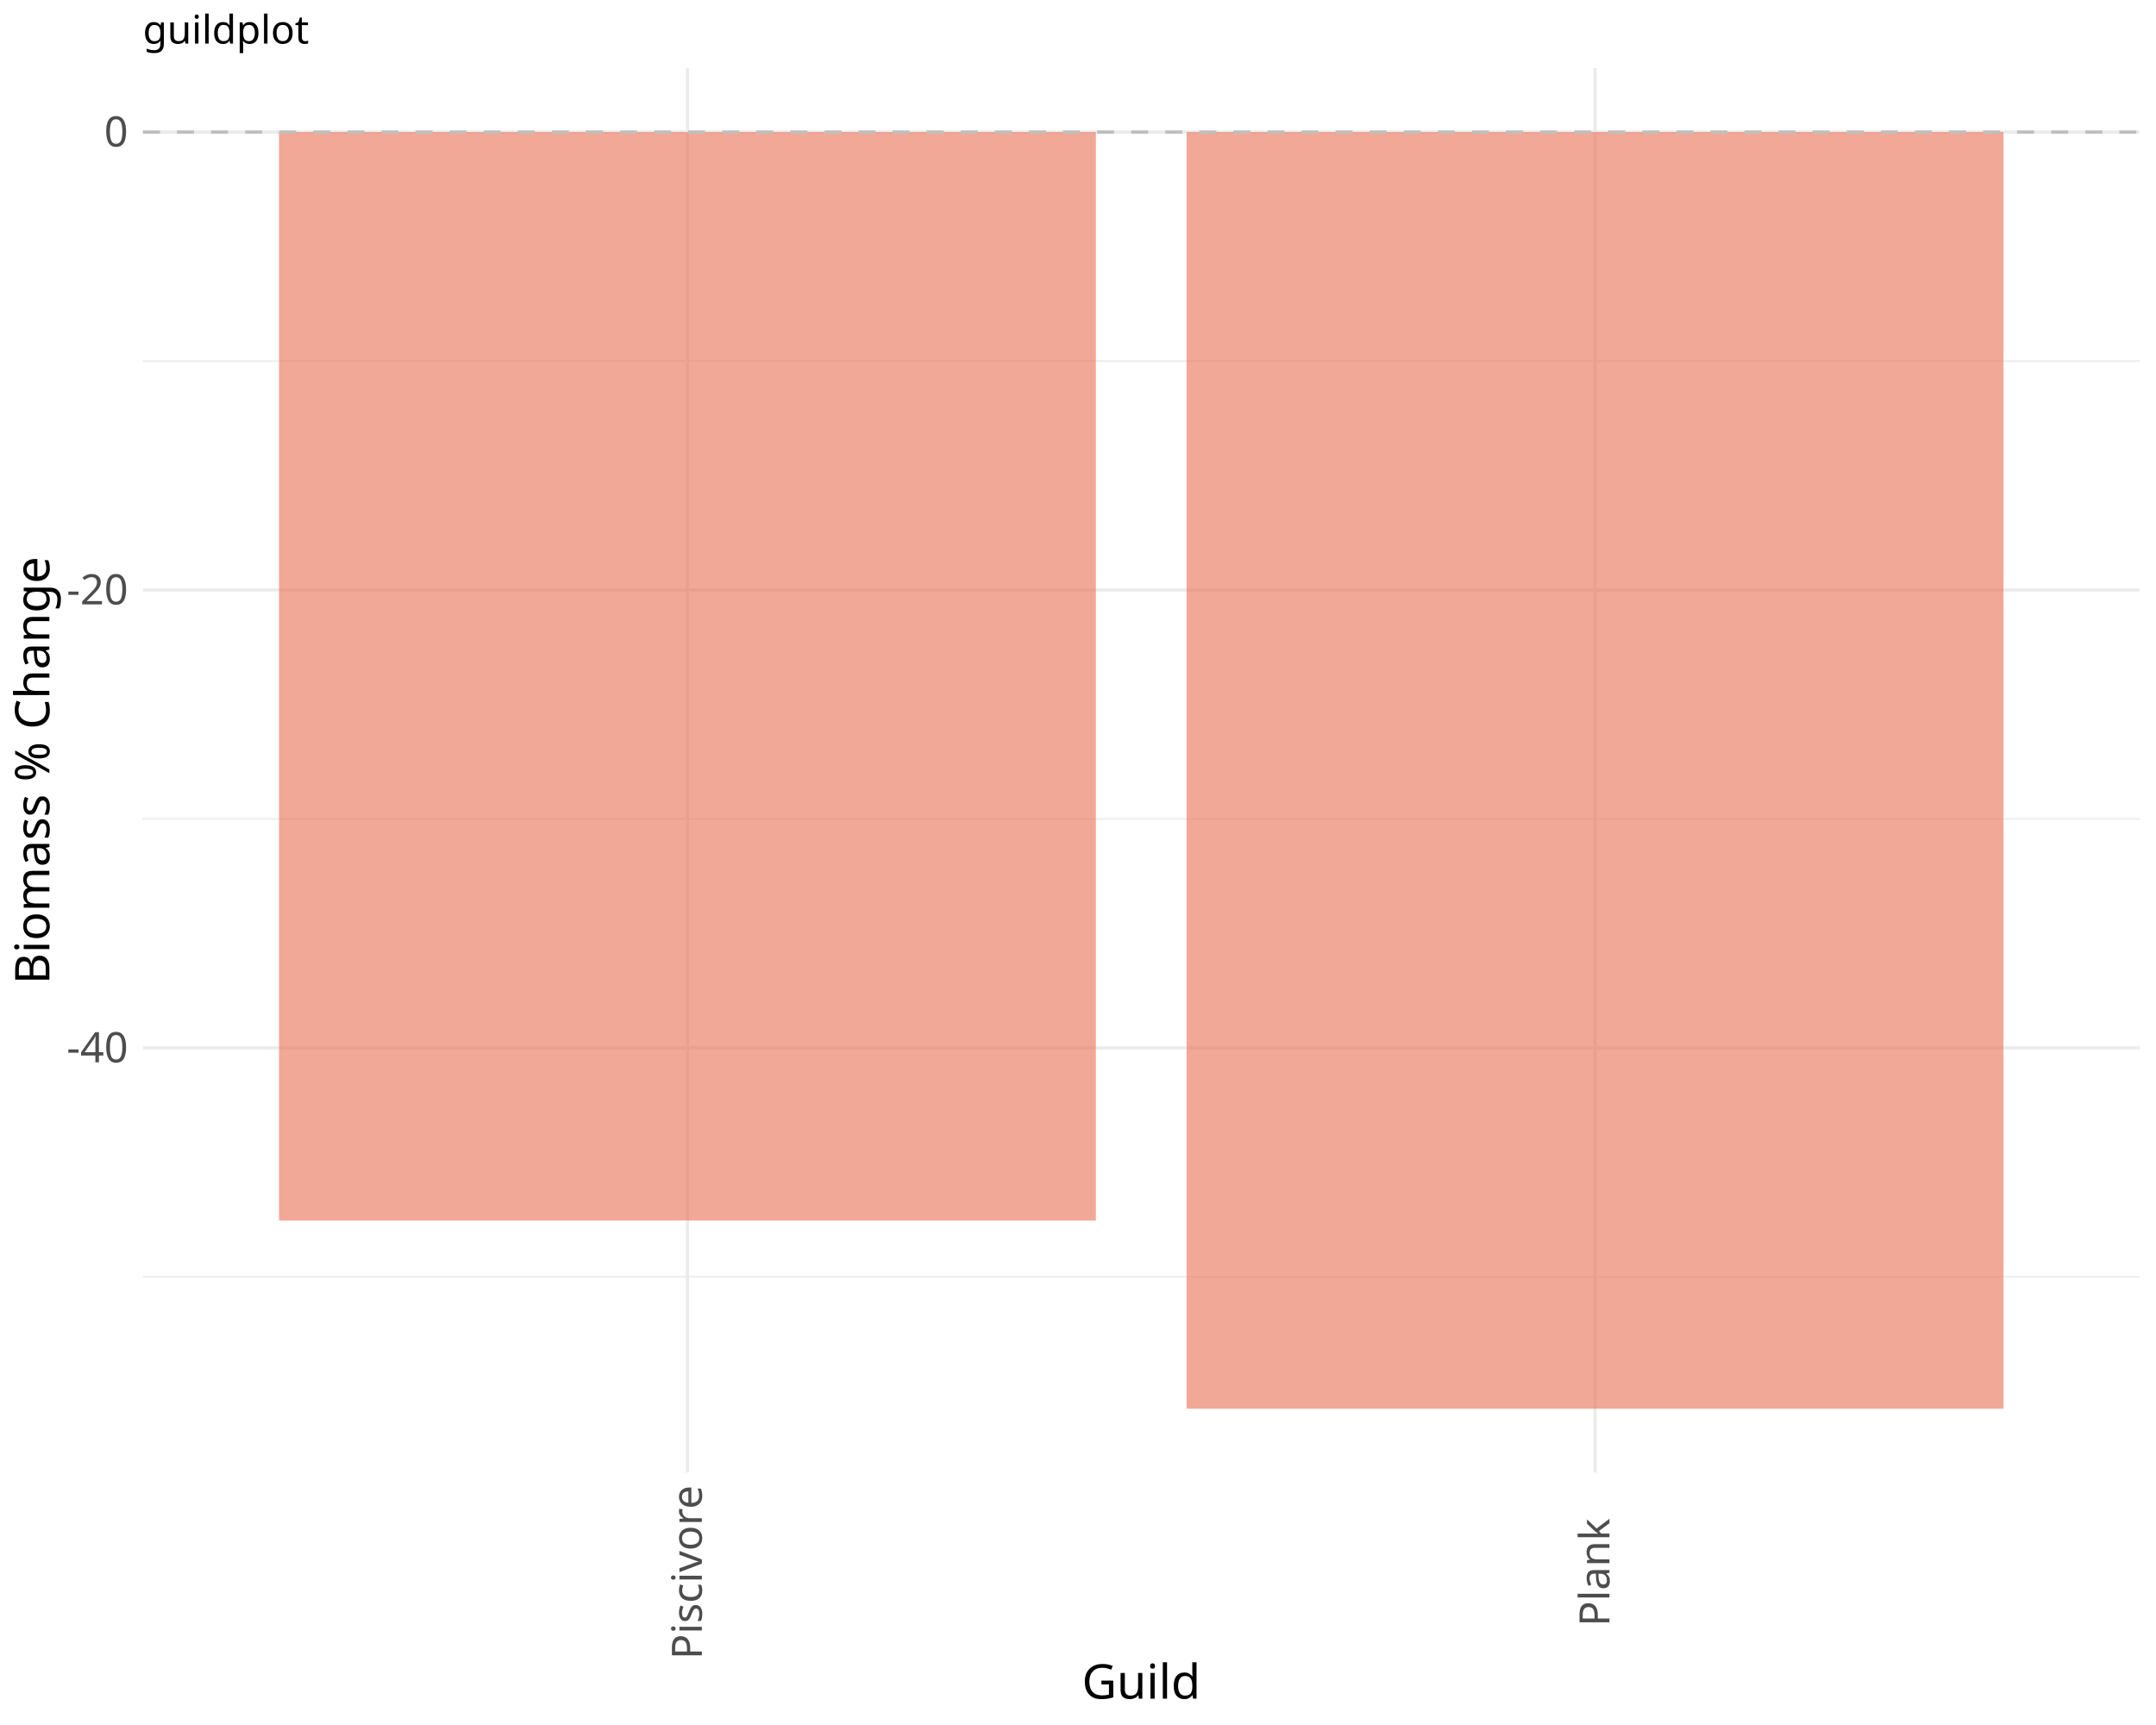
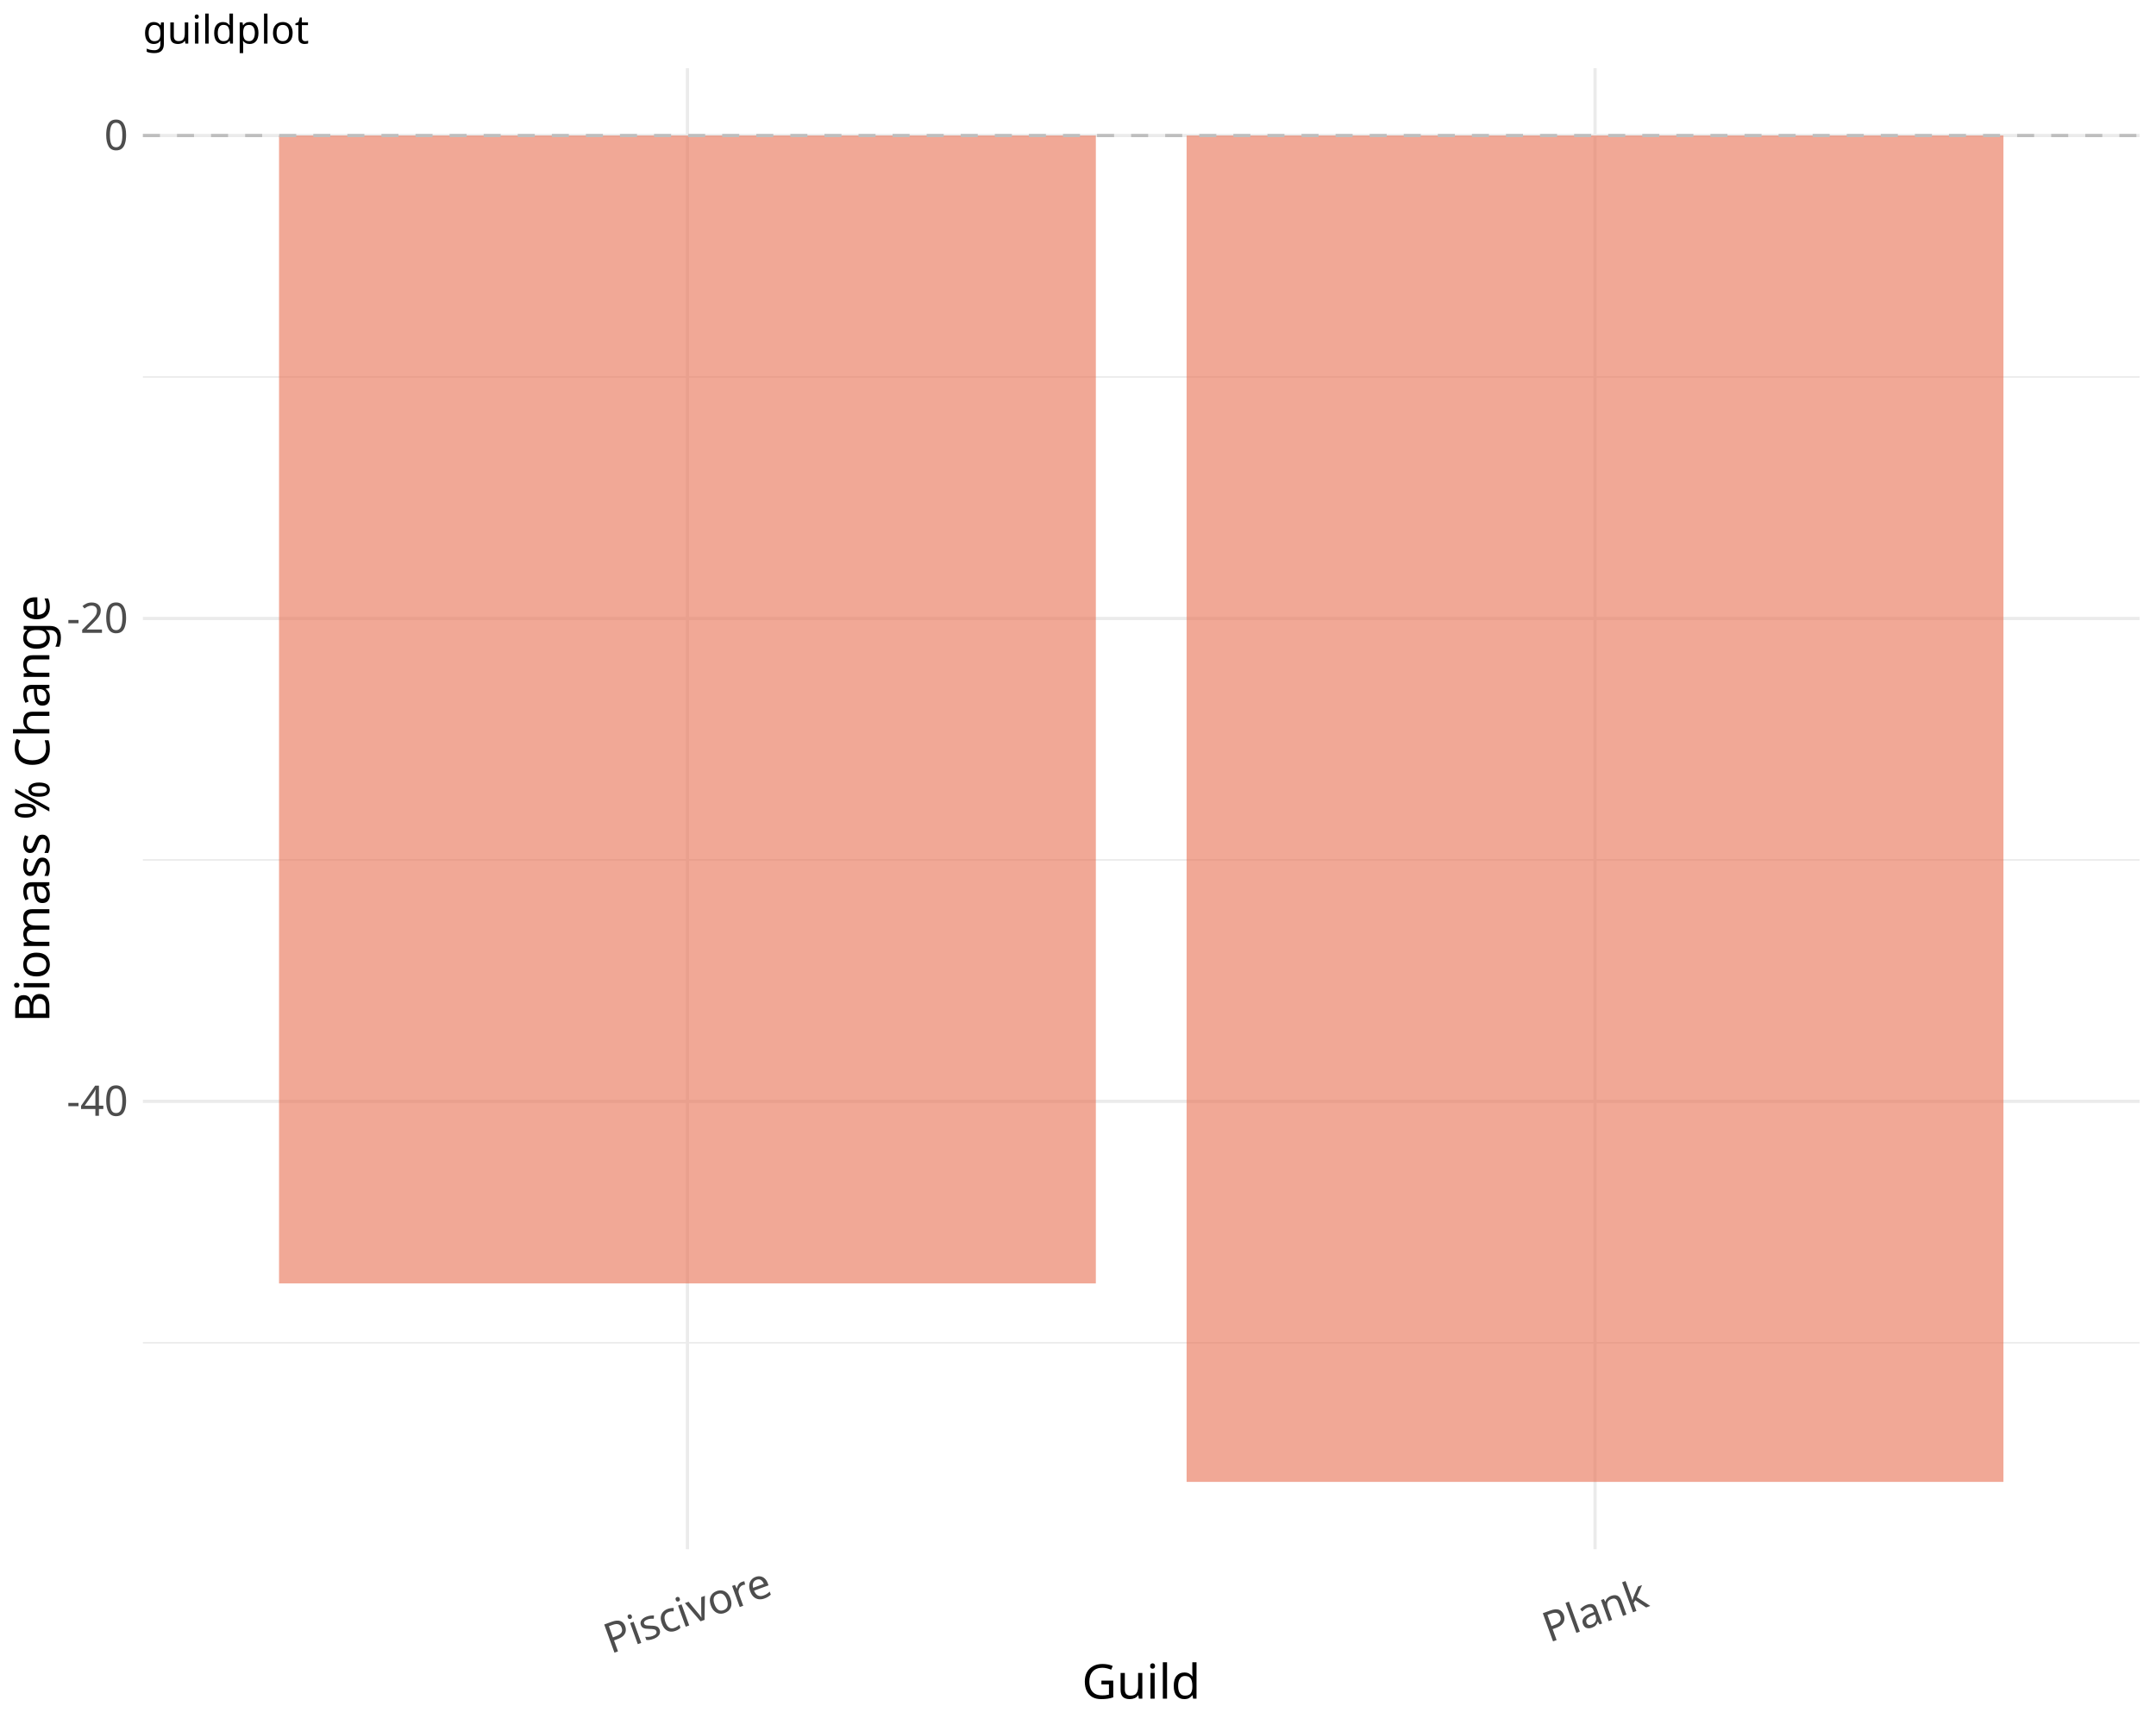
<svg xmlns="http://www.w3.org/2000/svg" class="svglite" data-engine-version="2.0" width="720.00pt" height="576.00pt" viewBox="0 0 720.00 576.00">
  <defs>
    <style type="text/css">
    .svglite line, .svglite polyline, .svglite polygon, .svglite path, .svglite rect, .svglite circle {
      fill: none;
      stroke: #000000;
      stroke-linecap: round;
      stroke-linejoin: round;
      stroke-miterlimit: 10.00;
    }
  </style>
  </defs>
  <rect width="100%" height="100%" style="stroke: none; fill: #FFFFFF;" />
  <defs>
    <clipPath id="cpMC4wMHw3MjAuMDB8MC4wMHw1NzYuMDA=">
      <rect x="0.00" y="0.00" width="720.00" height="576.00" />
    </clipPath>
  </defs>
  <g clip-path="url(#cpMC4wMHw3MjAuMDB8MC4wMHw1NzYuMDA=)">
    <rect x="0.00" y="0.00" width="720.00" height="576.00" style="stroke-width: 1.07; stroke: none; fill: #FFFFFF;" />
  </g>
  <defs>
-     <clipPath id="cpNDcuNzJ8NzE0LjUyfDIyLjc4fDQ5MS43MQ==">
-       <rect x="47.72" y="22.78" width="666.80" height="468.92" />
+     <clipPath id="cpNDcuNzJ8NzE0LjUyfDIyLjc4fDUxNy4zMA==">
+       <rect x="47.72" y="22.78" width="666.80" height="494.52" />
    </clipPath>
  </defs>
-   <g clip-path="url(#cpNDcuNzJ8NzE0LjUyfDIyLjc4fDQ5MS43MQ==)">
-     <polyline points="47.72,426.35 714.52,426.35 " style="stroke-width: 0.53; stroke: #EBEBEB; stroke-linecap: butt;" />
-     <polyline points="47.72,273.45 714.52,273.45 " style="stroke-width: 0.53; stroke: #EBEBEB; stroke-linecap: butt;" />
-     <polyline points="47.72,120.55 714.52,120.55 " style="stroke-width: 0.53; stroke: #EBEBEB; stroke-linecap: butt;" />
-     <polyline points="47.72,349.90 714.52,349.90 " style="stroke-width: 1.07; stroke: #EBEBEB; stroke-linecap: butt;" />
-     <polyline points="47.72,197.00 714.52,197.00 " style="stroke-width: 1.07; stroke: #EBEBEB; stroke-linecap: butt;" />
-     <polyline points="47.72,44.10 714.52,44.10 " style="stroke-width: 1.07; stroke: #EBEBEB; stroke-linecap: butt;" />
-     <polyline points="229.57,491.71 229.57,22.78 " style="stroke-width: 1.07; stroke: #EBEBEB; stroke-linecap: butt;" />
-     <polyline points="532.67,491.71 532.67,22.78 " style="stroke-width: 1.07; stroke: #EBEBEB; stroke-linecap: butt;" />
-     <rect x="93.18" y="44.10" width="272.78" height="363.45" style="stroke-width: 1.07; stroke: none; stroke-linecap: butt; stroke-linejoin: miter; fill: #E76F51; fill-opacity: 0.60;" />
-     <rect x="396.27" y="44.10" width="272.78" height="426.29" style="stroke-width: 1.07; stroke: none; stroke-linecap: butt; stroke-linejoin: miter; fill: #E76F51; fill-opacity: 0.60;" />
-     <line x1="47.72" y1="44.10" x2="714.52" y2="44.10" style="stroke-width: 1.07; stroke: #BEBEBE; stroke-dasharray: 5.69,5.69; stroke-linecap: butt;" />
+   <g clip-path="url(#cpNDcuNzJ8NzE0LjUyfDIyLjc4fDUxNy4zMA==)">
+     <polyline points="47.72,448.37 714.52,448.37 " style="stroke-width: 0.53; stroke: #EBEBEB; stroke-linecap: butt;" />
+     <polyline points="47.72,287.13 714.52,287.13 " style="stroke-width: 0.53; stroke: #EBEBEB; stroke-linecap: butt;" />
+     <polyline points="47.72,125.88 714.52,125.88 " style="stroke-width: 0.53; stroke: #EBEBEB; stroke-linecap: butt;" />
+     <polyline points="47.72,367.75 714.52,367.75 " style="stroke-width: 1.07; stroke: #EBEBEB; stroke-linecap: butt;" />
+     <polyline points="47.72,206.51 714.52,206.51 " style="stroke-width: 1.07; stroke: #EBEBEB; stroke-linecap: butt;" />
+     <polyline points="47.72,45.26 714.52,45.26 " style="stroke-width: 1.07; stroke: #EBEBEB; stroke-linecap: butt;" />
+     <polyline points="229.57,517.30 229.57,22.78 " style="stroke-width: 1.07; stroke: #EBEBEB; stroke-linecap: butt;" />
+     <polyline points="532.67,517.30 532.67,22.78 " style="stroke-width: 1.07; stroke: #EBEBEB; stroke-linecap: butt;" />
+     <rect x="93.18" y="45.26" width="272.78" height="383.28" style="stroke-width: 1.07; stroke: none; stroke-linecap: butt; stroke-linejoin: miter; fill: #E76F51; fill-opacity: 0.60;" />
+     <rect x="396.27" y="45.26" width="272.78" height="449.56" style="stroke-width: 1.07; stroke: none; stroke-linecap: butt; stroke-linejoin: miter; fill: #E76F51; fill-opacity: 0.60;" />
+     <line x1="47.72" y1="45.26" x2="714.52" y2="45.26" style="stroke-width: 1.07; stroke: #BEBEBE; stroke-dasharray: 5.69,5.69; stroke-linecap: butt;" />
  </g>
  <g clip-path="url(#cpMC4wMHw3MjAuMDB8MC4wMHw1NzYuMDA=)">
-     <text x="42.79" y="354.71" text-anchor="end" style="font-size: 14.00px; fill: #4D4D4D; font-family: sans;" textLength="20.24px" lengthAdjust="spacingAndGlyphs">-40</text>
-     <text x="42.79" y="201.82" text-anchor="end" style="font-size: 14.00px; fill: #4D4D4D; font-family: sans;" textLength="20.24px" lengthAdjust="spacingAndGlyphs">-20</text>
-     <text x="42.79" y="48.92" text-anchor="end" style="font-size: 14.00px; fill: #4D4D4D; font-family: sans;" textLength="7.79px" lengthAdjust="spacingAndGlyphs">0</text>
-     <text transform="translate(234.39,525.04) rotate(-90)" text-anchor="middle" style="font-size: 14.00px; fill: #4D4D4D; font-family: sans;" textLength="56.81px" lengthAdjust="spacingAndGlyphs">Piscivore</text>
-     <text transform="translate(537.48,525.04) rotate(-90)" text-anchor="middle" style="font-size: 14.00px; fill: #4D4D4D; font-family: sans;" textLength="35.03px" lengthAdjust="spacingAndGlyphs">Plank</text>
+     <text x="42.79" y="372.57" text-anchor="end" style="font-size: 14.00px; fill: #4D4D4D; font-family: sans;" textLength="20.24px" lengthAdjust="spacingAndGlyphs">-40</text>
+     <text x="42.79" y="211.32" text-anchor="end" style="font-size: 14.00px; fill: #4D4D4D; font-family: sans;" textLength="20.24px" lengthAdjust="spacingAndGlyphs">-20</text>
+     <text x="42.79" y="50.08" text-anchor="end" style="font-size: 14.00px; fill: #4D4D4D; font-family: sans;" textLength="7.79px" lengthAdjust="spacingAndGlyphs">0</text>
+     <text transform="translate(231.22,542.37) rotate(-20)" text-anchor="middle" style="font-size: 14.00px; fill: #4D4D4D; font-family: sans;" textLength="56.81px" lengthAdjust="spacingAndGlyphs">Piscivore</text>
+     <text transform="translate(534.31,542.37) rotate(-20)" text-anchor="middle" style="font-size: 14.00px; fill: #4D4D4D; font-family: sans;" textLength="35.03px" lengthAdjust="spacingAndGlyphs">Plank</text>
    <text x="381.12" y="567.20" text-anchor="middle" style="font-size: 16.00px; font-family: sans;" textLength="37.35px" lengthAdjust="spacingAndGlyphs">Guild</text>
-     <text transform="translate(16.49,257.25) rotate(-90)" text-anchor="middle" style="font-size: 16.00px; font-family: sans;" textLength="140.54px" lengthAdjust="spacingAndGlyphs">Biomass % Change</text>
+     <text transform="translate(16.49,270.04) rotate(-90)" text-anchor="middle" style="font-size: 16.00px; font-family: sans;" textLength="140.54px" lengthAdjust="spacingAndGlyphs">Biomass % Change</text>
    <text x="47.72" y="14.56" style="font-size: 13.20px; font-family: sans;" textLength="49.17px" lengthAdjust="spacingAndGlyphs">guildplot</text>
  </g>
</svg>
